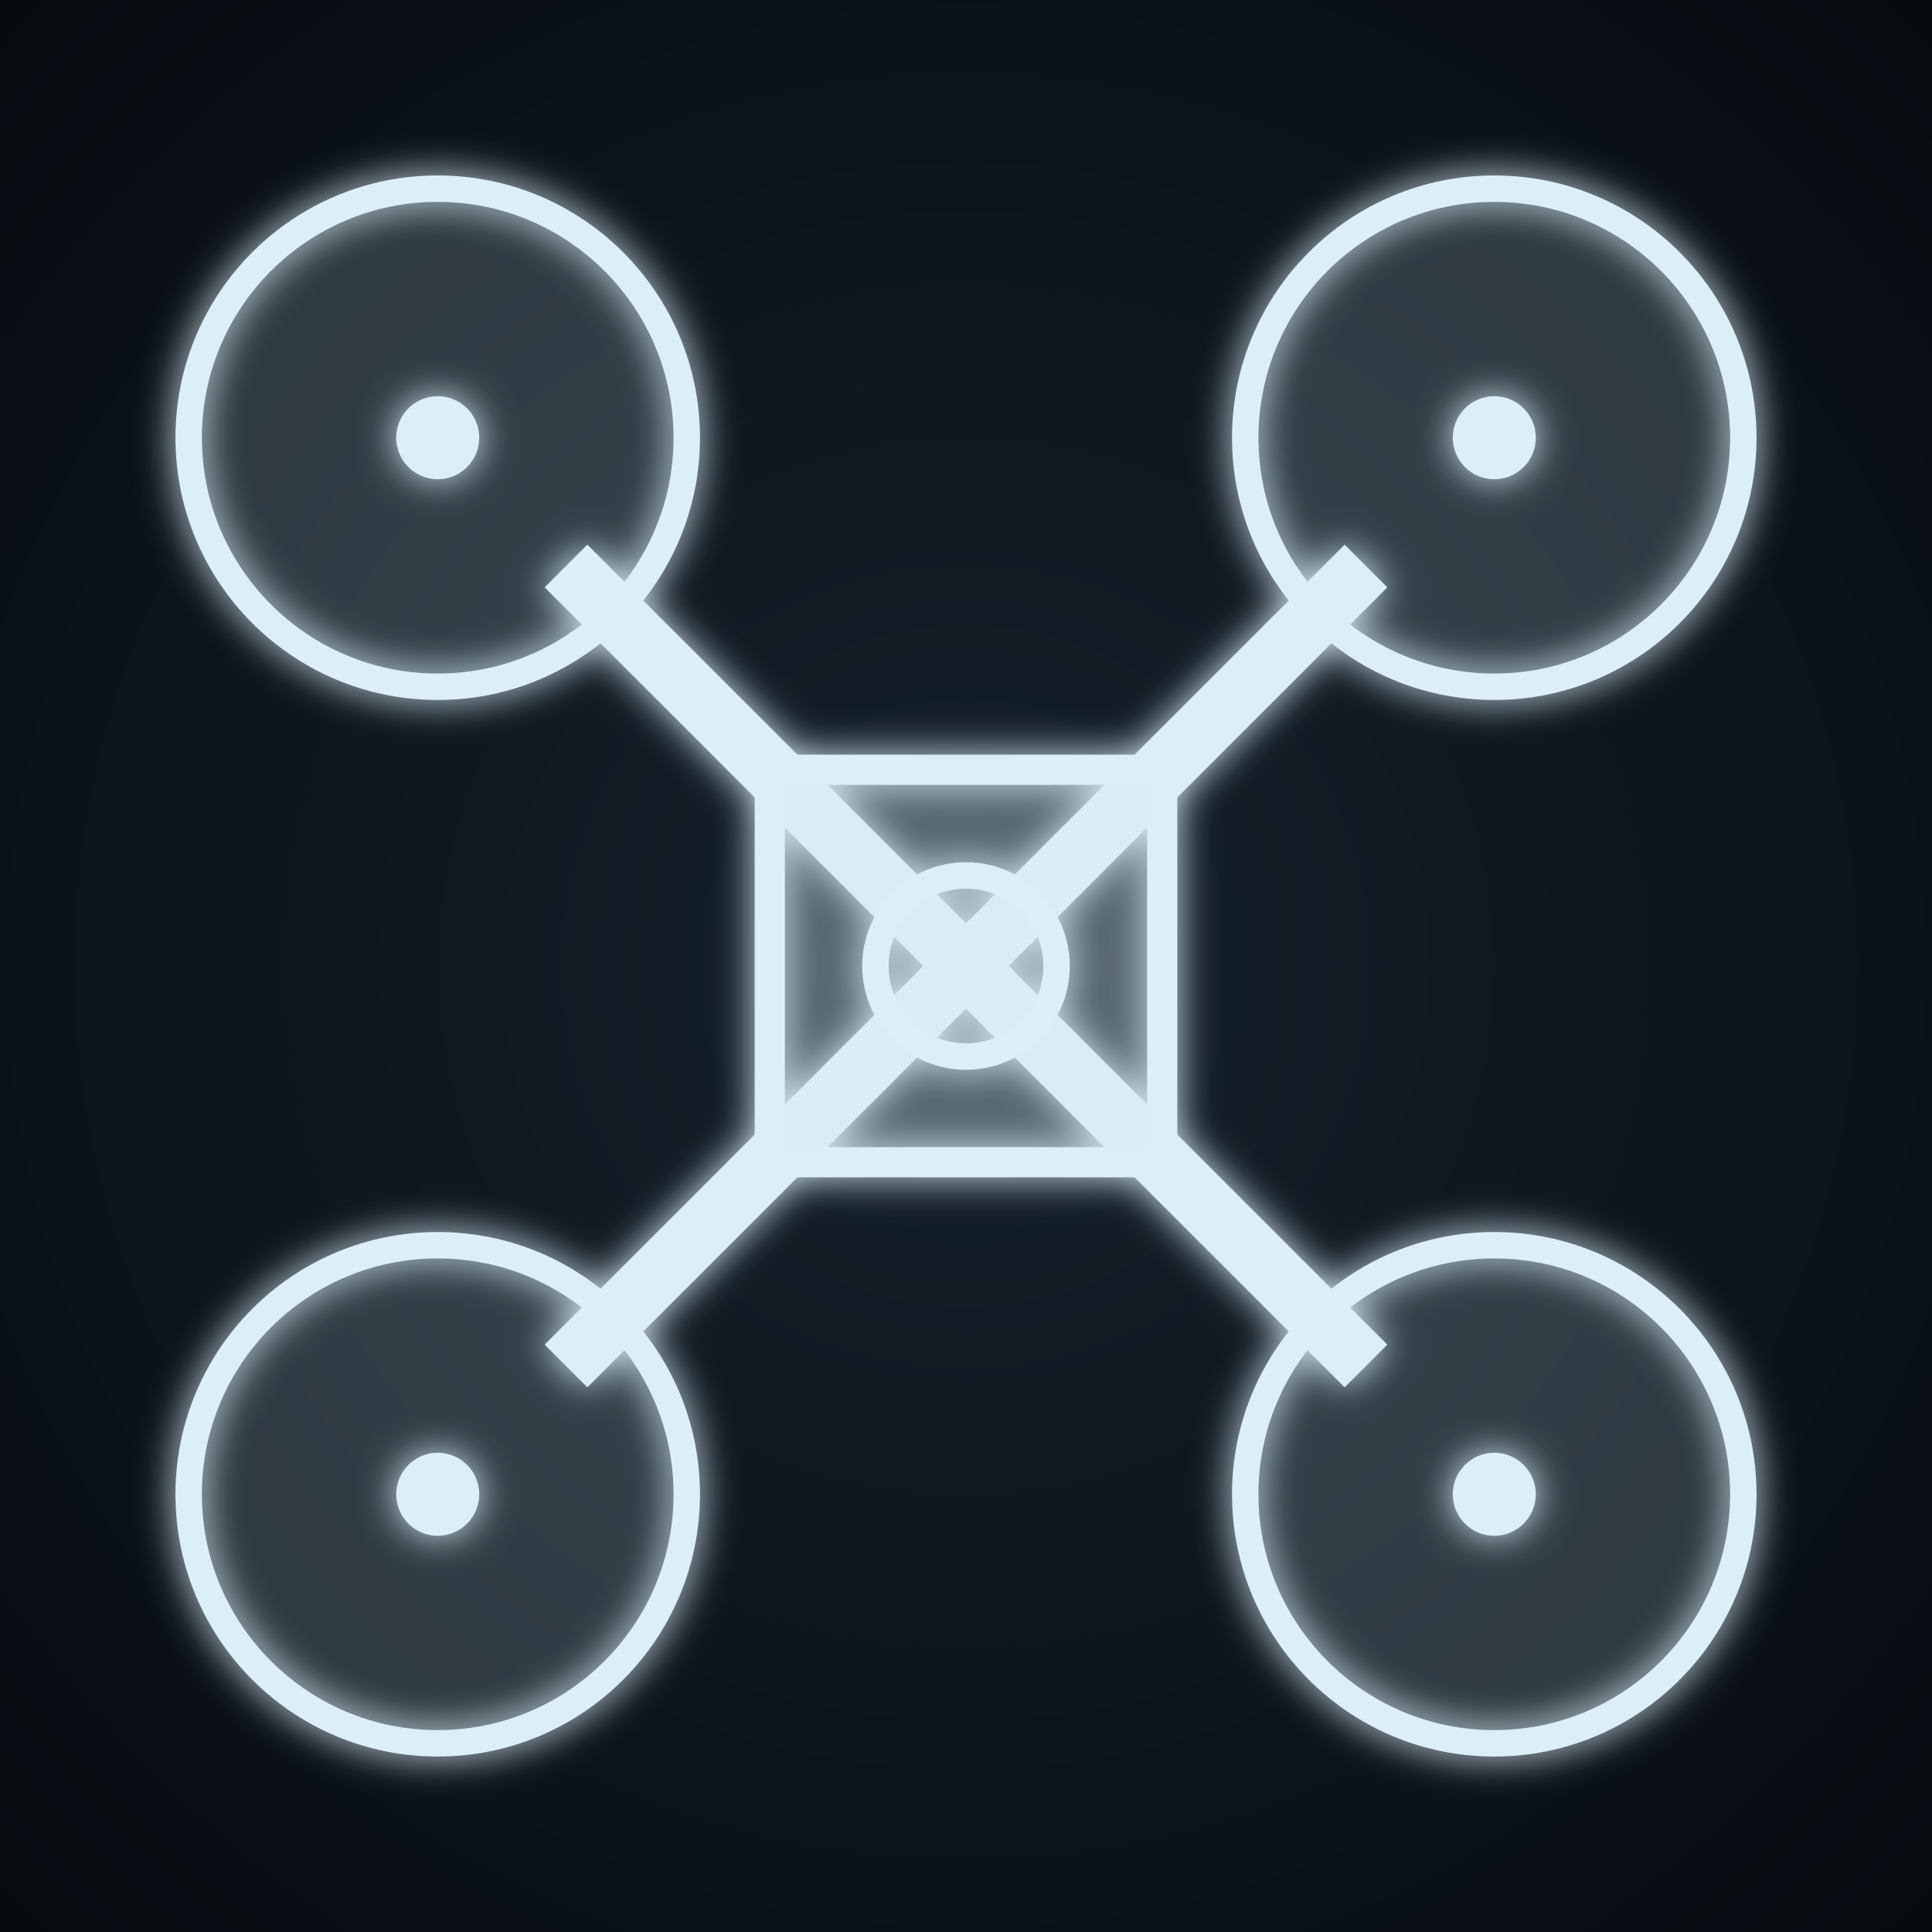
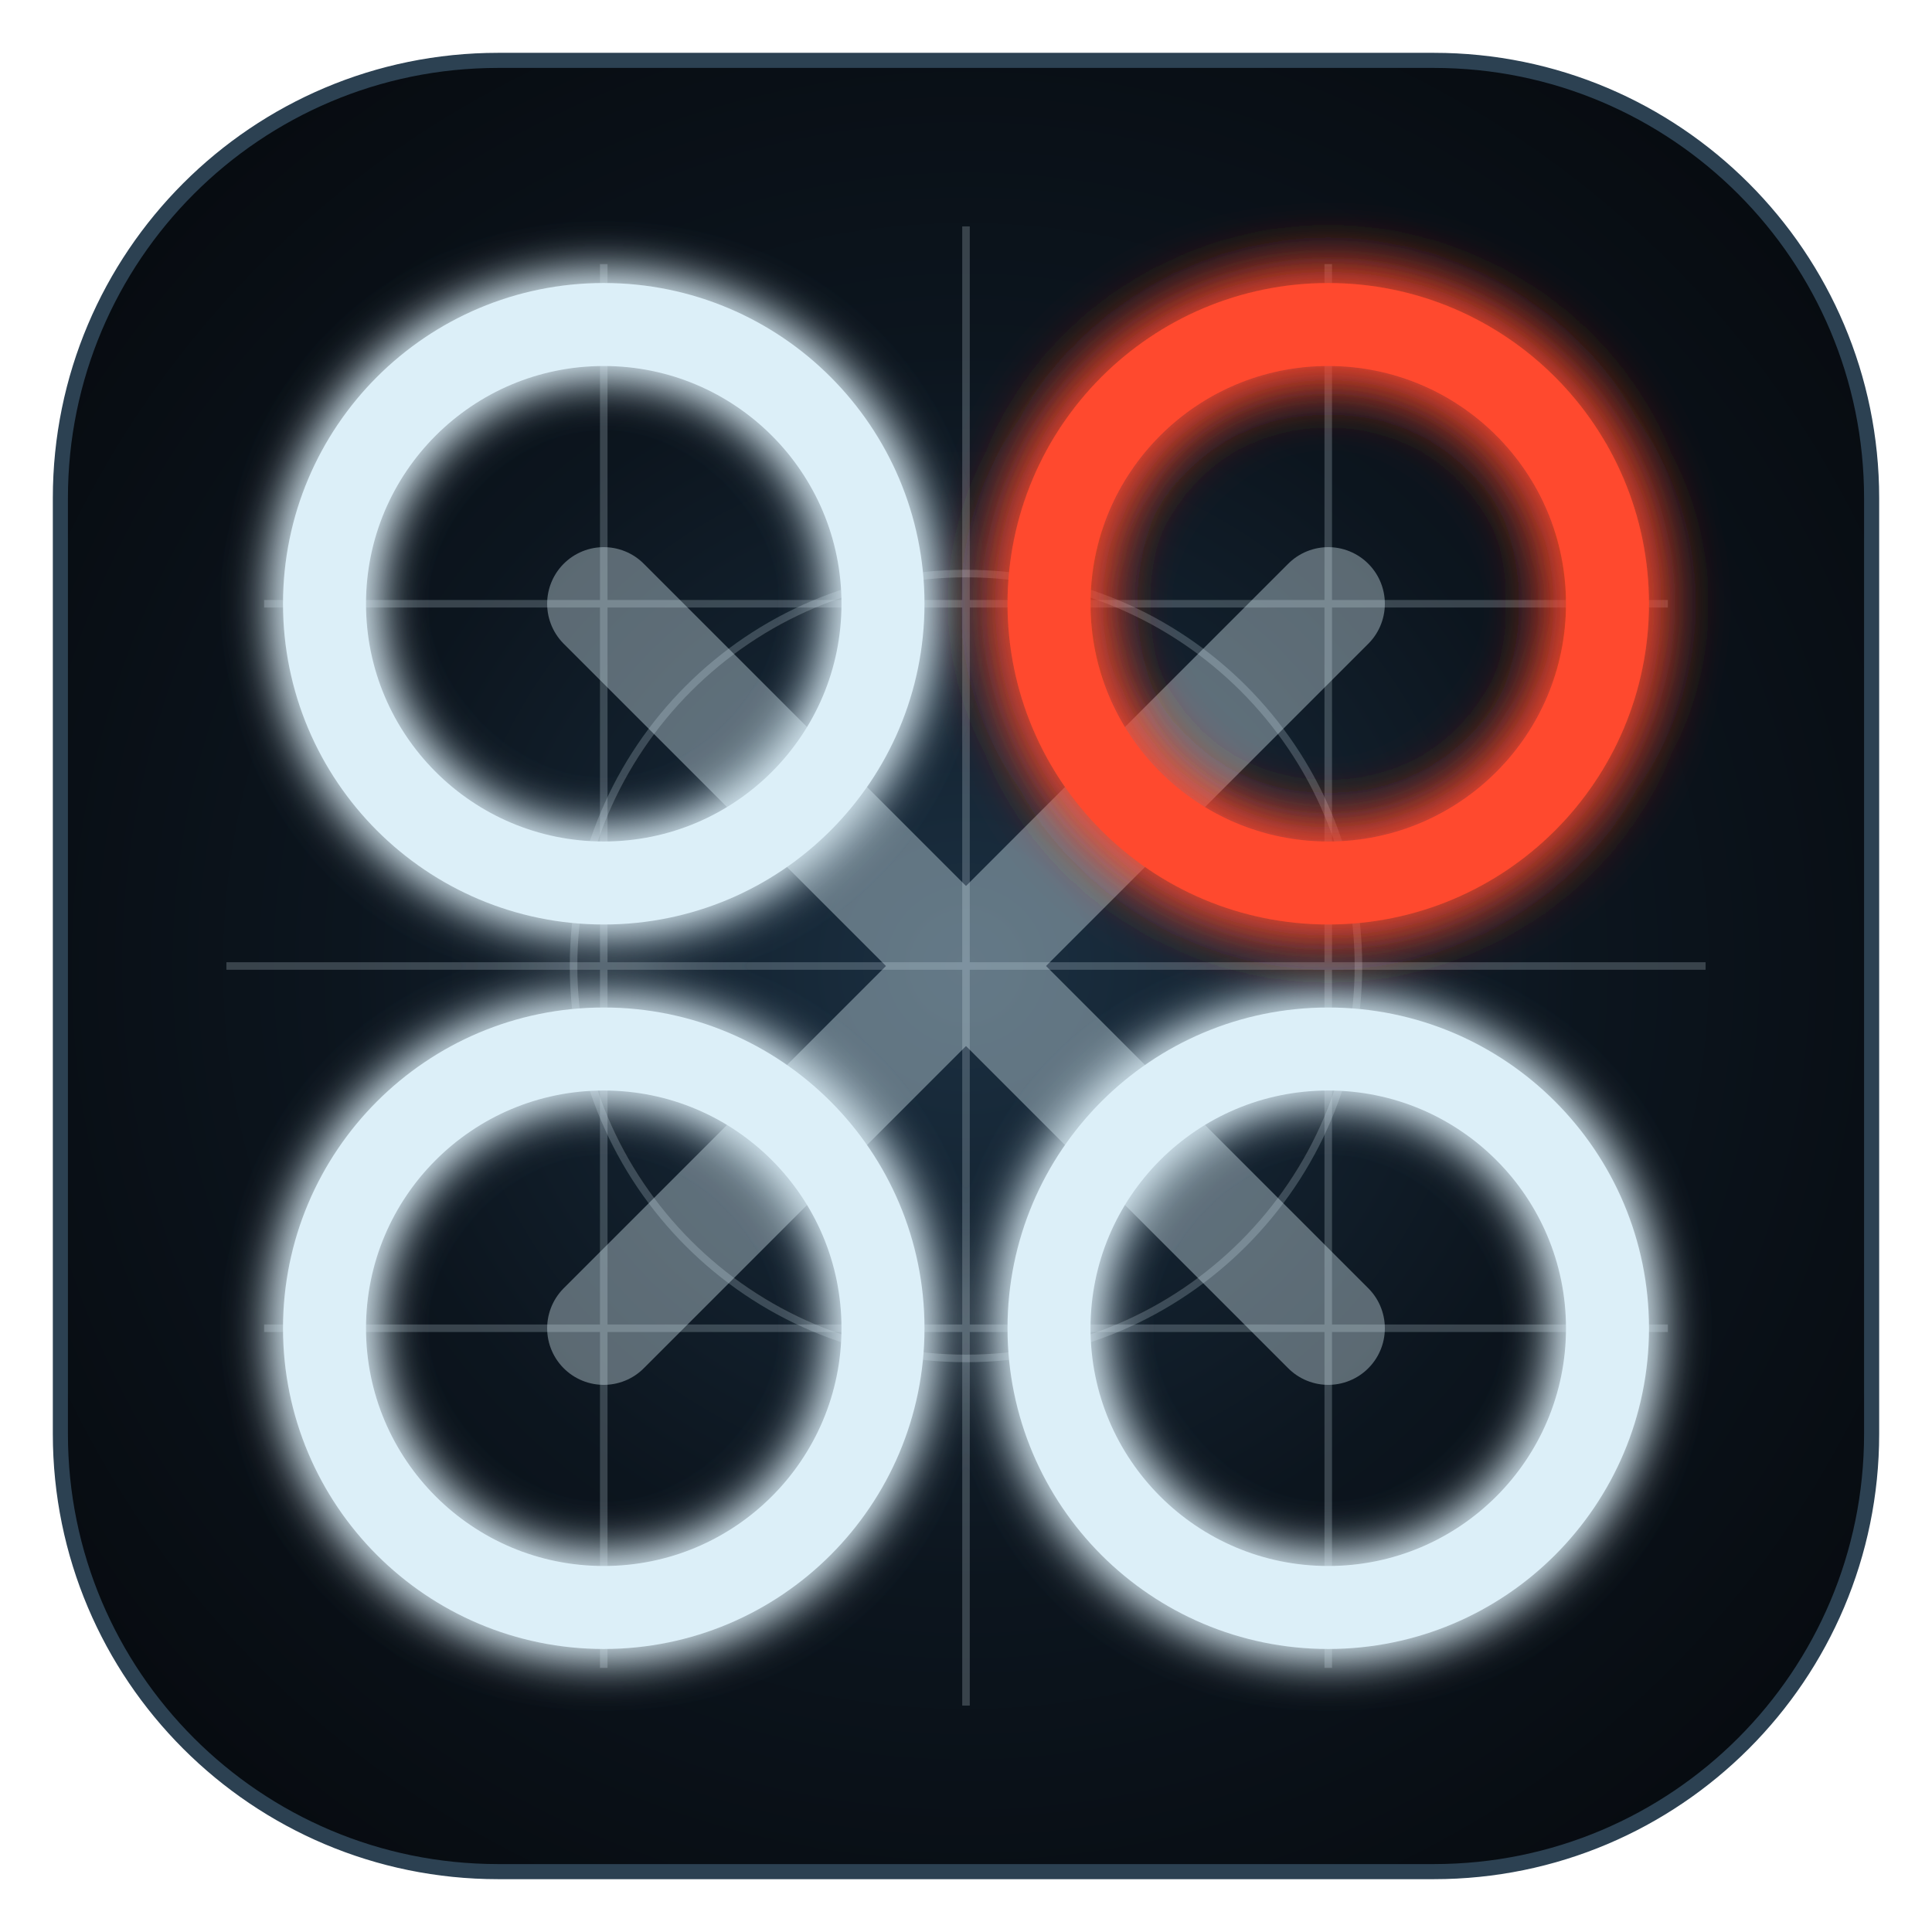
<svg xmlns="http://www.w3.org/2000/svg" viewBox="0 0 512 512">
  <defs>
-     <radialGradient id="film" cx="50%" cy="50%" r="70%">
-       <stop offset="0" stop-color="#14212C" />
+     <radialGradient id="film" cx="50%" cy="50%" r="62%">
+       <stop offset="0" stop-color="#1B3042" />
+       <stop offset=".55" stop-color="#0C151E" />
      <stop offset="1" stop-color="#070B10" />
    </radialGradient>
-     <filter id="glow" x="-20%" y="-20%" width="140%" height="140%">
-       <feGaussianBlur stdDeviation="5" result="b" />
+     <filter id="glow" x="-30%" y="-30%" width="160%" height="160%">
+       <feGaussianBlur stdDeviation="7" result="b" />
      <feMerge>
+         <feMergeNode in="b" />
+         <feMergeNode in="b" />
+         <feMergeNode in="SourceGraphic" />
+       </feMerge>
+     </filter>
+     <filter id="glowr" x="-40%" y="-40%" width="180%" height="180%">
+       <feGaussianBlur stdDeviation="9" result="b" />
+       <feMerge>
+         <feMergeNode in="b" />
        <feMergeNode in="b" />
        <feMergeNode in="SourceGraphic" />
      </feMerge>
    </filter>
  </defs>
-   <rect width="512" height="512" fill="#070B10" />
-   <rect width="512" height="512" fill="url(#film)" />
-   <g filter="url(#glow)" stroke="#DCEFF8" fill="none" stroke-linejoin="round">
-     <path d="M150 150L362 362M362 150L150 362" stroke-width="16" />
-     <g stroke-width="7" fill="rgba(207,230,242,0.10)">
-       <circle cx="116" cy="116" r="66" />
-       <circle cx="396" cy="116" r="66" />
-       <circle cx="116" cy="396" r="66" />
-       <circle cx="396" cy="396" r="66" />
-     </g>
-     <g fill="#DCEFF8" stroke="none">
-       <circle cx="116" cy="116" r="11" />
-       <circle cx="396" cy="116" r="11" />
-       <circle cx="116" cy="396" r="11" />
-       <circle cx="396" cy="396" r="11" />
-     </g>
-     <rect x="204" y="204" width="104" height="104" stroke-width="8" fill="rgba(207,230,242,0.20)" />
-     <circle cx="256" cy="256" r="24" stroke-width="7" />
+   <rect x="16" y="16" width="480" height="480" rx="116" fill="#070B10" />
+   <rect x="16" y="16" width="480" height="480" rx="116" fill="url(#film)" stroke="#2C4152" stroke-width="4" />
+   <g stroke="#DCEFF8" stroke-opacity=".22" stroke-width="2" fill="none">
+     <path d="M256 60V452M60 256H452M160 70V442M352 70V442M70 160H442M70 352H442" />
+     <circle cx="256" cy="256" r="104" />
  </g>
+   <path d="M160 160L352 352M352 160L160 352" stroke="#DCEFF8" stroke-opacity=".38" stroke-width="30" stroke-linecap="round" fill="none" />
+   <g filter="url(#glow)" fill="none" stroke="#DCEFF8" stroke-width="22">
+     <circle cx="160" cy="160" r="74" />
+     <circle cx="160" cy="352" r="74" />
+     <circle cx="352" cy="352" r="74" />
+   </g>
+   <circle cx="352" cy="160" r="74" fill="none" stroke="#FF4A2E" stroke-width="22" filter="url(#glowr)" />
</svg>
